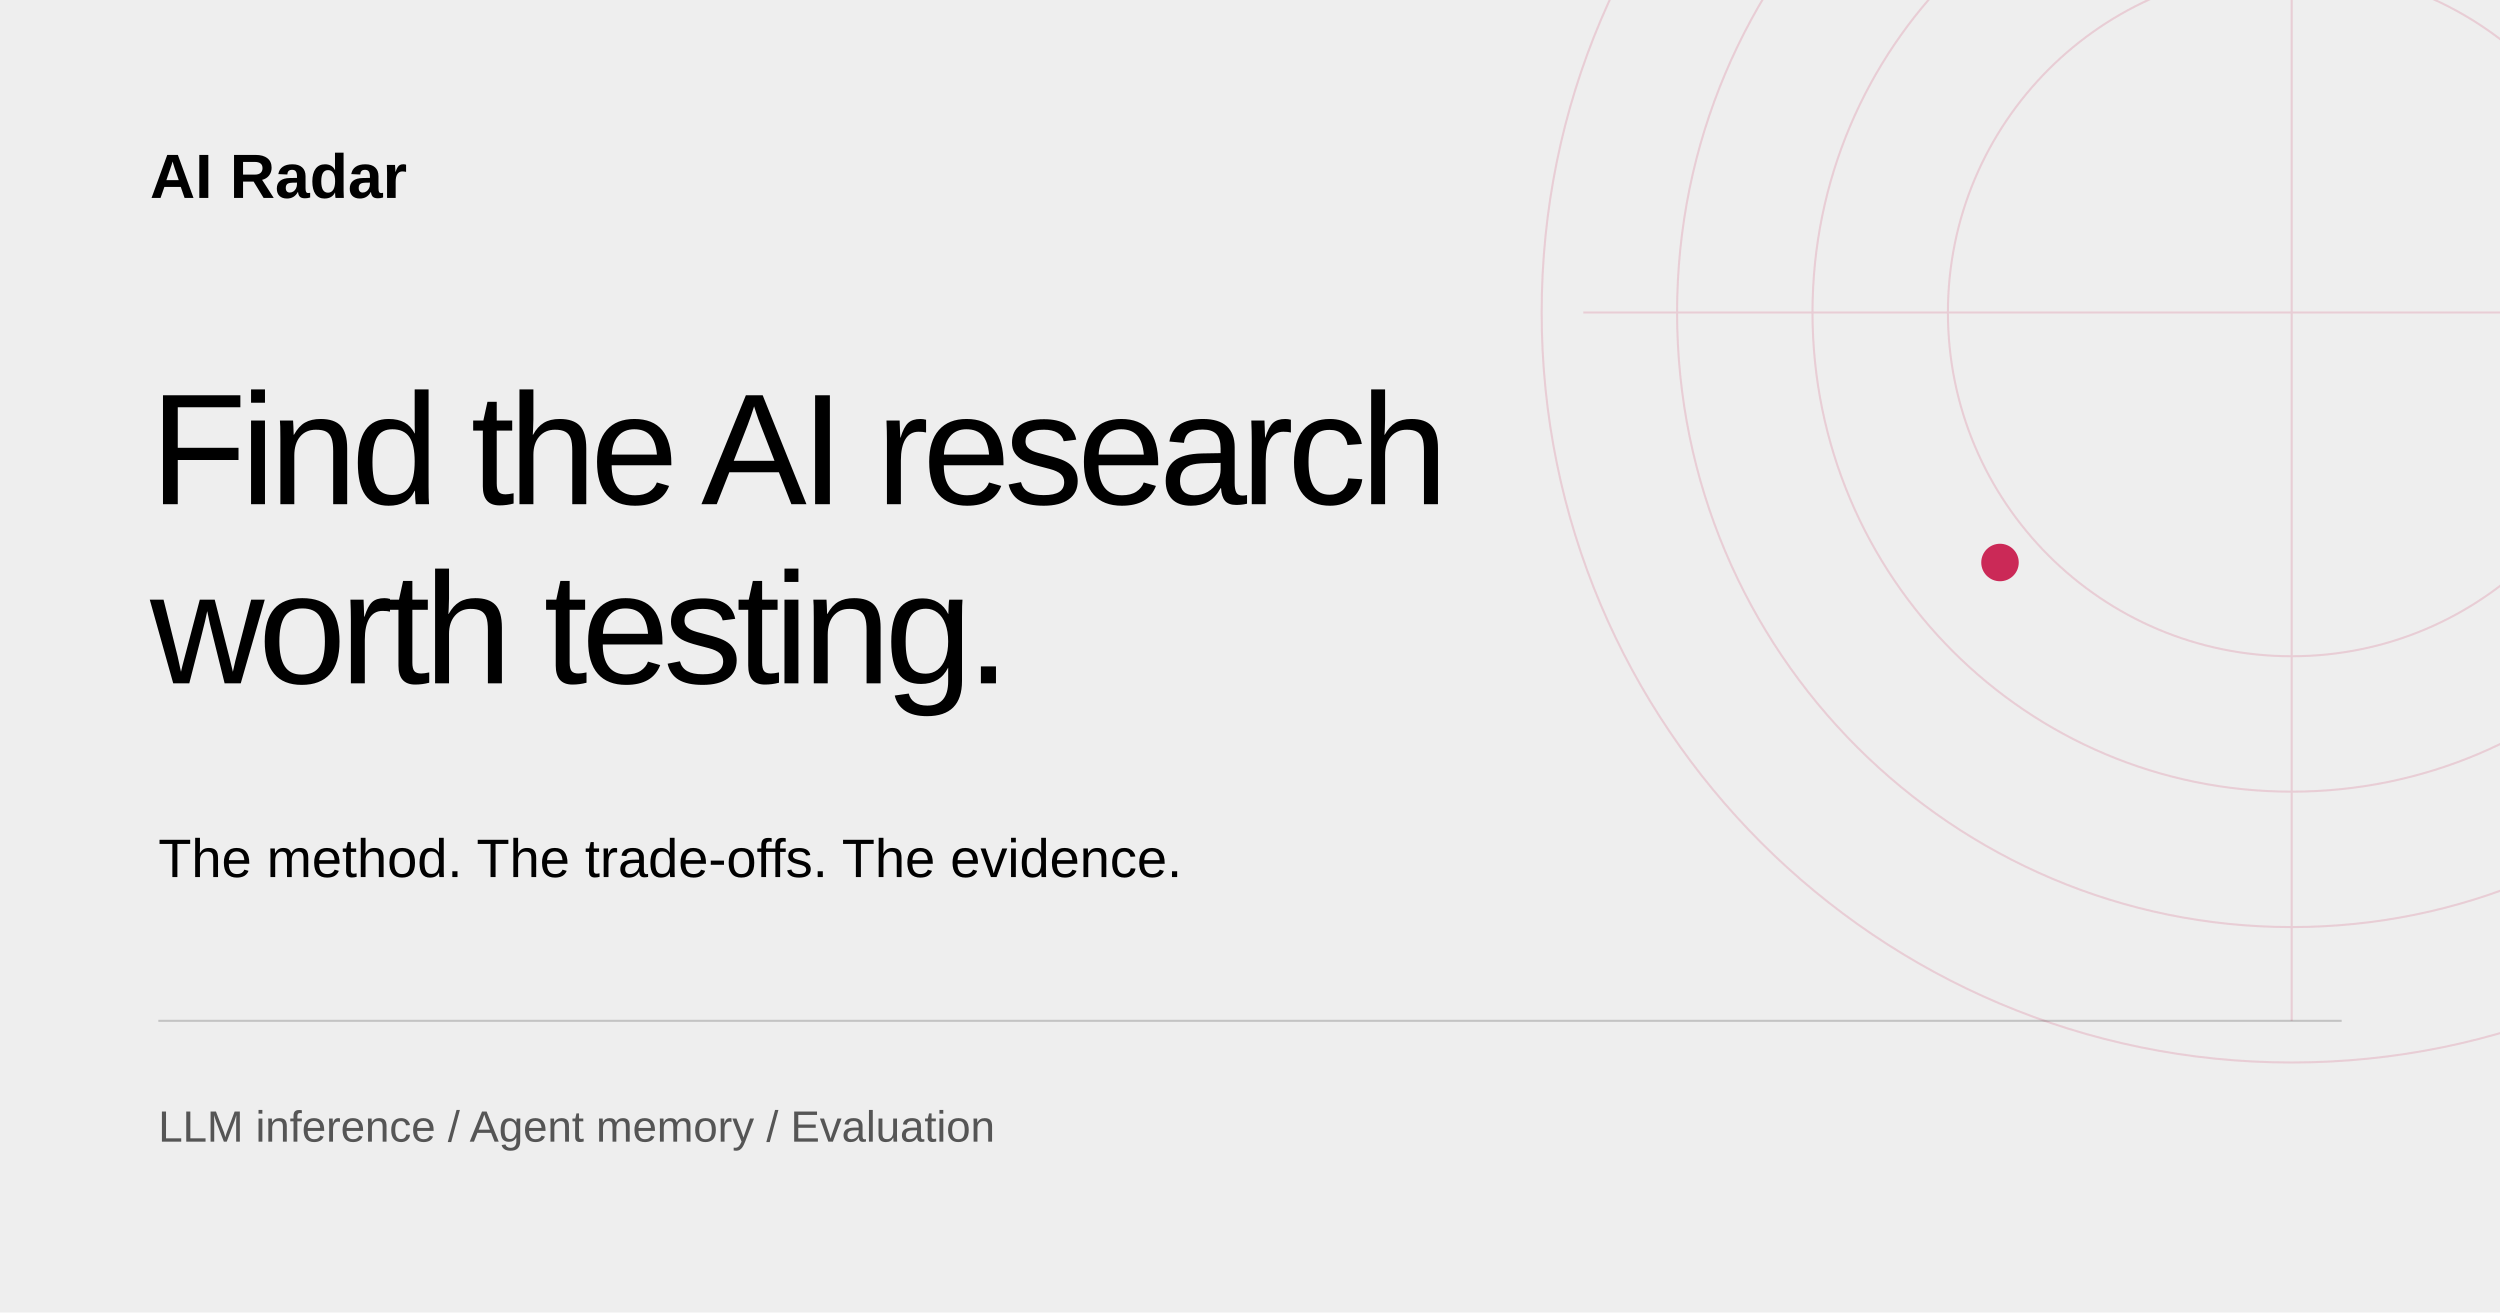
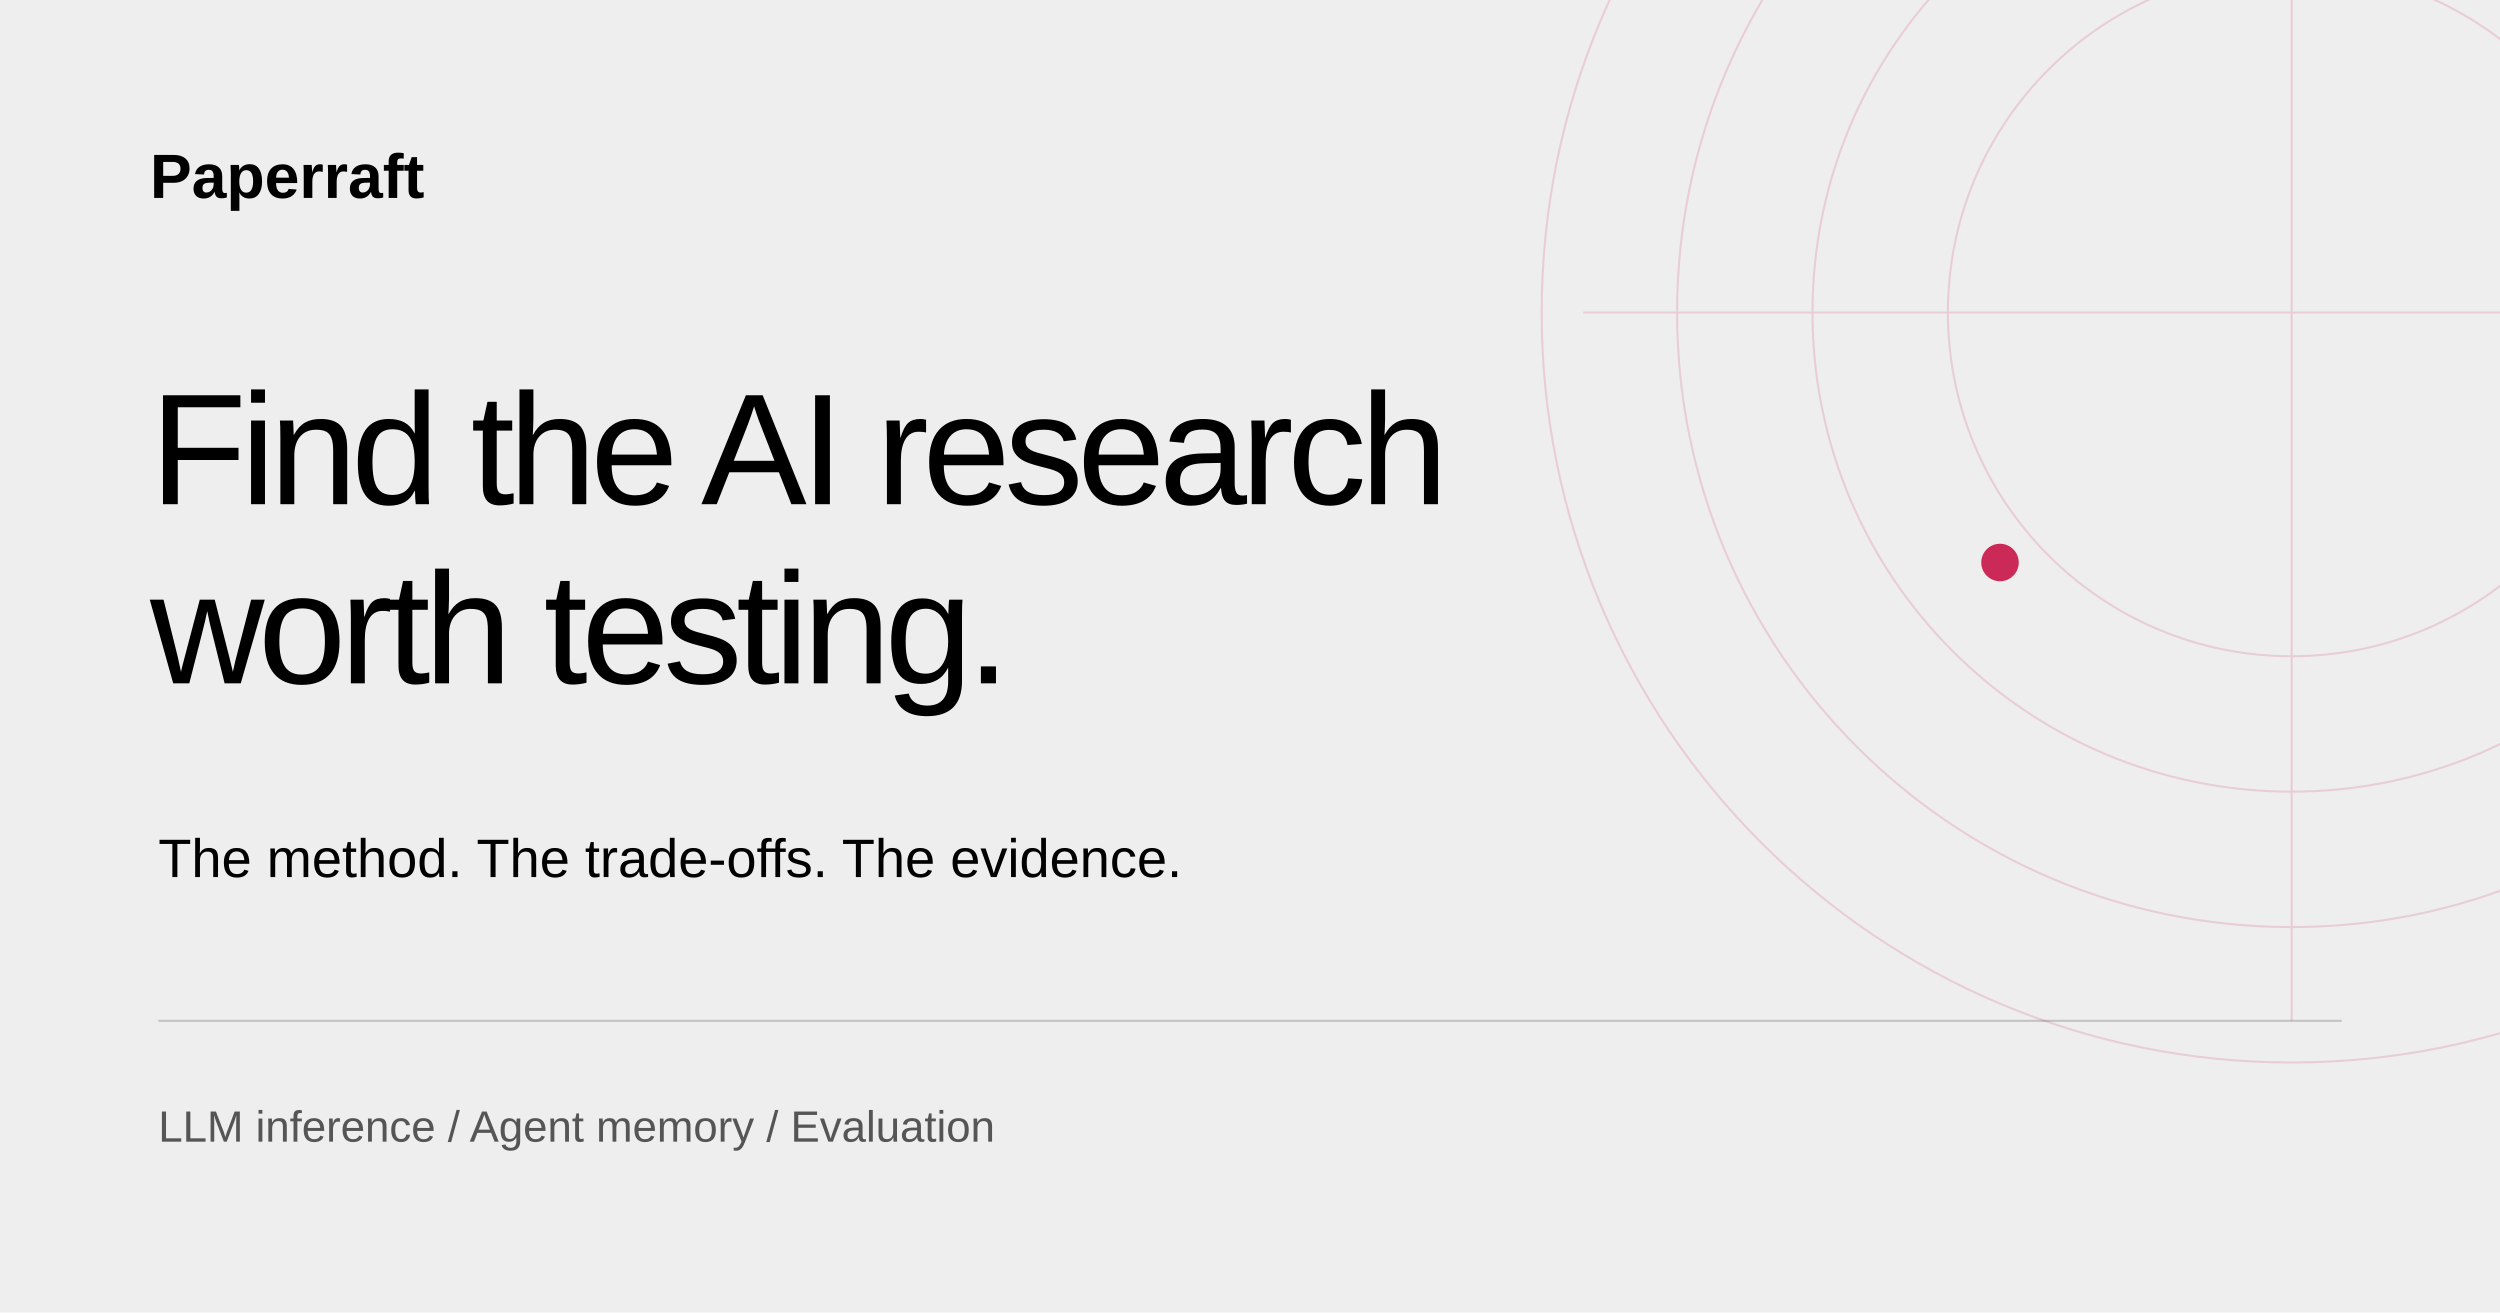
<svg xmlns="http://www.w3.org/2000/svg" width="1200" height="630" viewBox="0 0 1200 630">
  <rect width="1200" height="630" fill="#eeeeee" />
  <g fill="none" stroke="#cb2957" opacity=".17">
    <circle cx="1100" cy="150" r="165" />
    <circle cx="1100" cy="150" r="230" />
    <circle cx="1100" cy="150" r="295" />
    <circle cx="1100" cy="150" r="360" />
    <path d="M760 150h440M1100 0v490" />
  </g>
  <circle cx="960" cy="270" r="9" fill="#cb2957" />
  <g font-family="Arial, Helvetica, sans-serif" fill="#000000">
-     <text x="72" y="95" font-size="30" font-weight="700">AI Radar</text>
+     <text x="72" y="95" font-size="30" font-weight="700">Paperraft</text>
    <text x="72" y="242" font-size="76" letter-spacing="-3">Find the AI research</text>
    <text x="72" y="328" font-size="76" letter-spacing="-3">worth testing.</text>
    <text x="76" y="421" font-size="26">The method. The trade-offs. The evidence.</text>
    <path d="M76 490h1048" stroke="#000000" opacity=".18" />
    <text x="76" y="548" font-size="21" fill="#555555">LLM inference / Agent memory / Evaluation</text>
  </g>
</svg>
